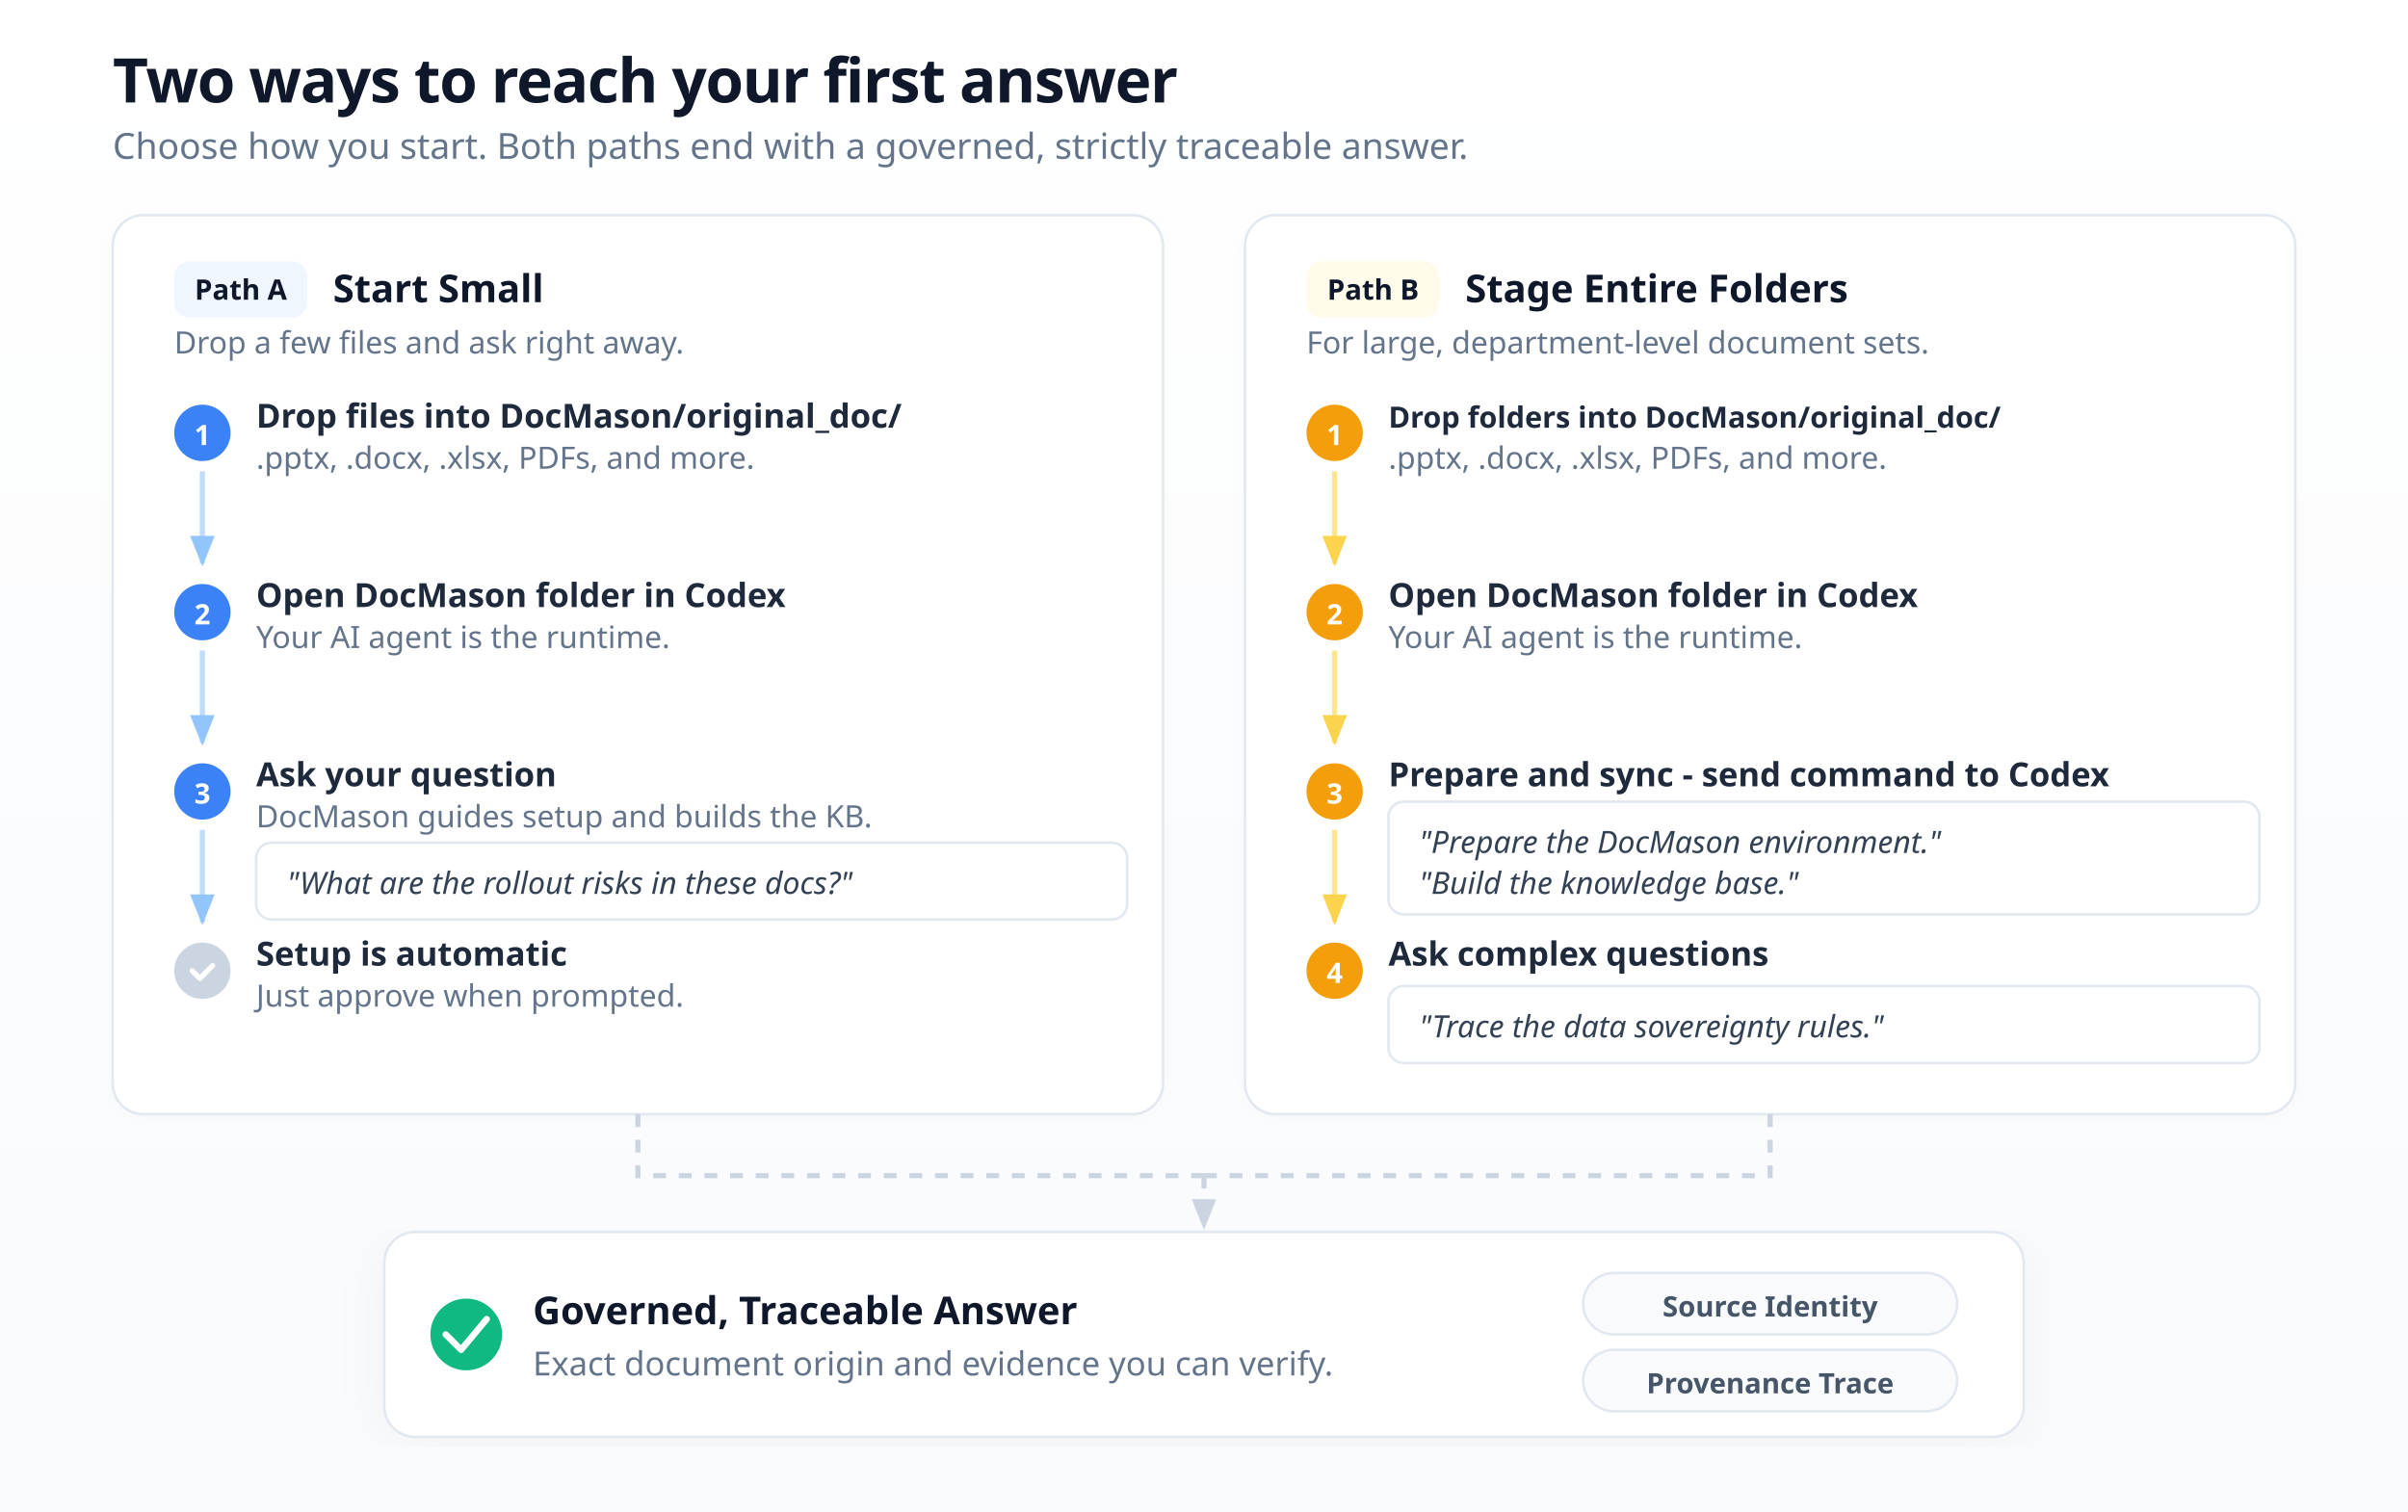
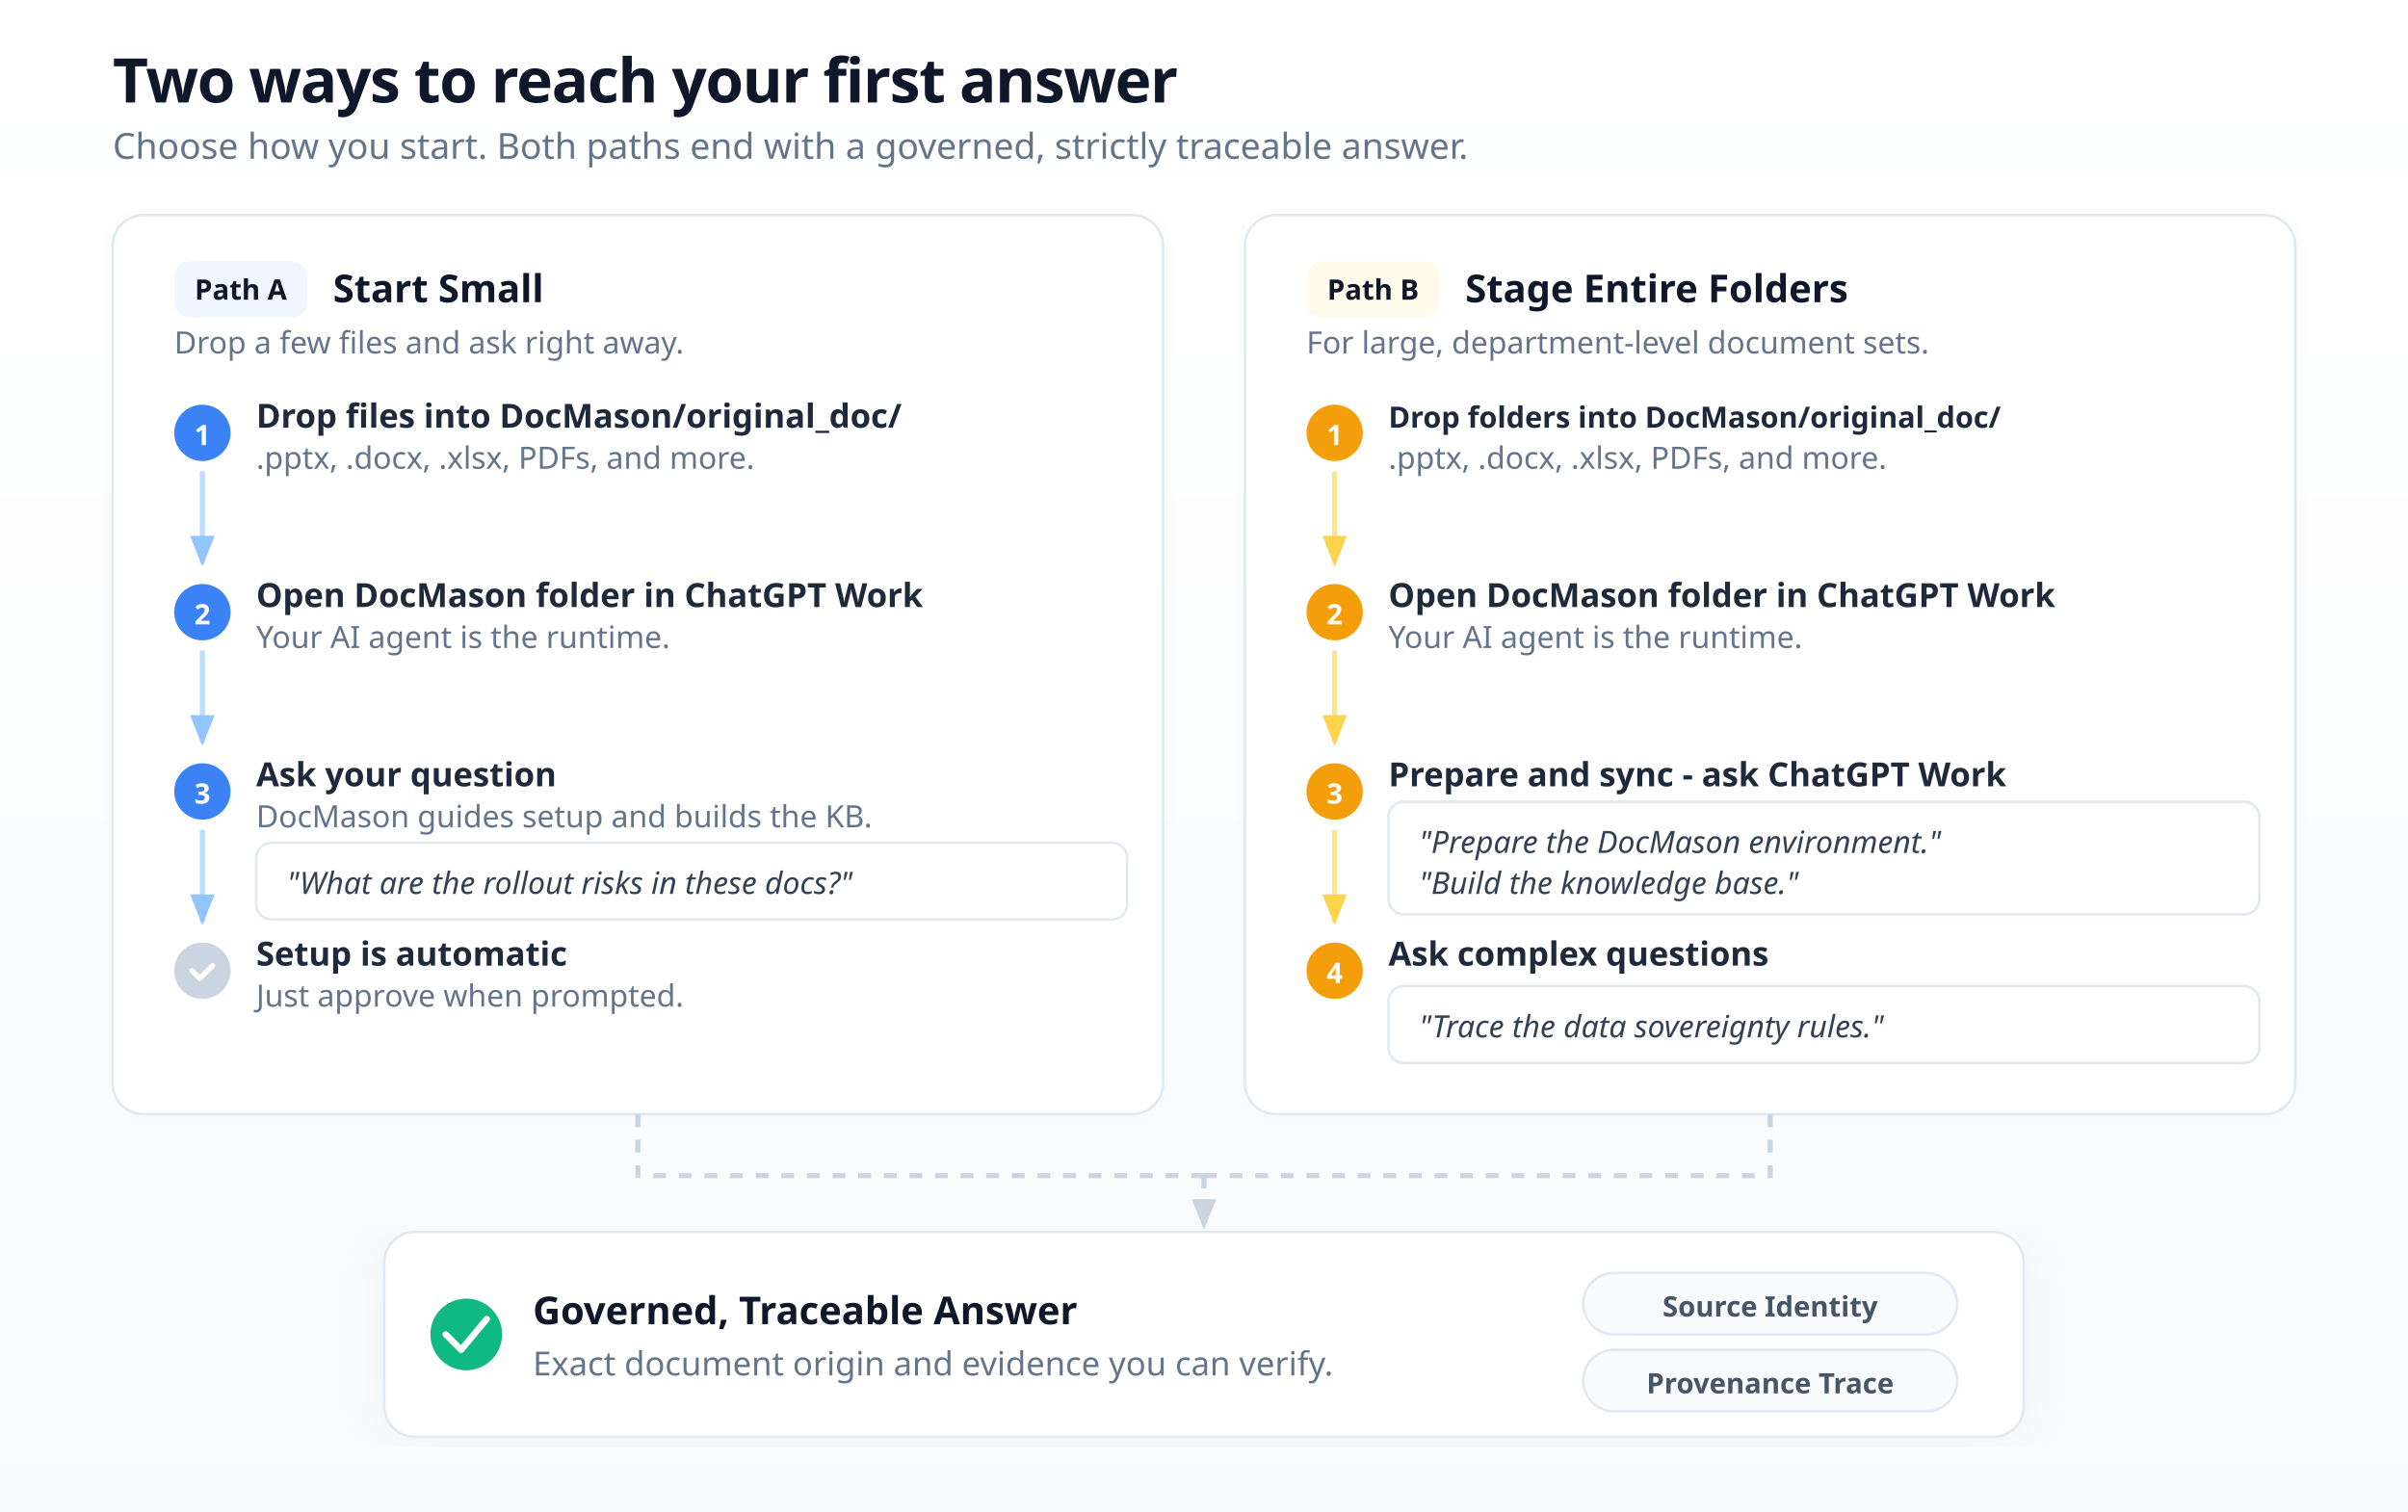
<svg xmlns="http://www.w3.org/2000/svg" width="940" height="590" viewBox="0 0 940 590">
  <defs>
    <filter id="shadow" x="-5%" y="-5%" width="110%" height="110%">
      <feDropShadow dx="0" dy="6" stdDeviation="16" flood-color="#0F172A" flood-opacity="0.05" />
      <feDropShadow dx="0" dy="1" stdDeviation="3" flood-color="#0F172A" flood-opacity="0.02" />
    </filter>
    <filter id="shadow-sm" x="-5%" y="-5%" width="110%" height="110%">
      <feDropShadow dx="0" dy="3" stdDeviation="10" flood-color="#0F172A" flood-opacity="0.04" />
    </filter>
    <marker id="arr-b" viewBox="0 0 10 10" refX="9" refY="5" markerWidth="6" markerHeight="6" orient="auto">
      <path d="M 0 1 L 10 5 L 0 9 z" fill="#93C5FD" />
    </marker>
    <marker id="arr-a" viewBox="0 0 10 10" refX="9" refY="5" markerWidth="6" markerHeight="6" orient="auto">
      <path d="M 0 1 L 10 5 L 0 9 z" fill="#FCD34D" />
    </marker>
    <marker id="arr-g" viewBox="0 0 10 10" refX="9" refY="5" markerWidth="6" markerHeight="6" orient="auto">
      <path d="M 0 1 L 10 5 L 0 9 z" fill="#CBD5E1" />
    </marker>
    <linearGradient id="bg" x1="0%" y1="0%" x2="0%" y2="100%">
      <stop offset="0%" stop-color="#FFFFFF" />
      <stop offset="100%" stop-color="#F8FAFC" />
    </linearGradient>
  </defs>
  <style>
    .bg{fill:url(#bg)}
    .panel{fill:#FFF;stroke:#E2E8F0;stroke-width:1}
    text{font-family:-apple-system,BlinkMacSystemFont,"Segoe UI","Noto Sans",Helvetica,Arial,sans-serif;fill:#0F172A}
    .t1{font-size:24px;font-weight:700;letter-spacing:-.02em}
    .t2{font-size:14px;fill:#64748B}
    .pt{font-size:15px;font-weight:700}
    .pd{font-size:12px;fill:#64748B}
    .sn{font-size:11px;font-weight:700;fill:#FFF;text-anchor:middle;dominant-baseline:central}
    .st{font-size:13px;font-weight:600;fill:#1E293B}
    .sd{font-size:12px;fill:#64748B}
    .bb{fill:#FFF;stroke:#E2E8F0;stroke-width:1}
    .bt{font-size:12px;font-weight:500;fill:#334155;font-style:italic}
    .ot{font-size:15px;font-weight:700}
    .od{font-size:13px;fill:#64748B}
    .pl{fill:#F8FAFC;stroke:#E2E8F0;stroke-width:1}
    .plt{fill:#475569;font-size:11px;font-weight:600}
    .lb{stroke:#BFDBFE;stroke-width:2;fill:none}
    .la{stroke:#FDE68A;stroke-width:2;fill:none}
    .lm{stroke:#CBD5E1;stroke-width:2;fill:none;stroke-dasharray:5 5}
    .bl{font-size:11px;font-weight:600}
  </style>
  <rect class="bg" width="940" height="640" />
  <text class="t1" x="44" y="40">Two ways to reach your first answer</text>
  <text class="t2" x="44" y="62">Choose how you start. Both paths end with a governed, strictly traceable answer.</text>
  <g transform="translate(44,84)">
    <rect class="panel" width="410" height="351" rx="12" filter="url(#shadow)" />
    <rect fill="#EFF6FF" x="24" y="18" width="52" height="22" rx="6" />
    <text class="bl" fill="#2563EB" x="50" y="33" text-anchor="middle">Path A</text>
    <text class="pt" x="86" y="34">Start Small</text>
    <text class="pd" x="24" y="54">Drop a few files and ask right away.</text>
    <g transform="translate(24,74)">
      <circle cx="11" cy="11" r="11" fill="#3B82F6" />
      <text class="sn" x="11" y="11.5">1</text>
      <text class="st" x="32" y="9">Drop files into DocMason/original_doc/</text>
      <text class="sd" x="32" y="25">.pptx, .docx, .xlsx, PDFs, and more.</text>
    </g>
    <path class="lb" d="M 35 100 L 35 136" marker-end="url(#arr-b)" />
    <g transform="translate(24,144)">
      <circle cx="11" cy="11" r="11" fill="#3B82F6" />
      <text class="sn" x="11" y="11.5">2</text>
-       <text class="st" x="32" y="9">Open DocMason folder in Codex</text>
+       <text class="st" x="32" y="9">Open DocMason folder in ChatGPT Work</text>
      <text class="sd" x="32" y="25">Your AI agent is the runtime.</text>
    </g>
    <path class="lb" d="M 35 170 L 35 206" marker-end="url(#arr-b)" />
    <g transform="translate(24,214)">
      <circle cx="11" cy="11" r="11" fill="#3B82F6" />
      <text class="sn" x="11" y="11.5">3</text>
      <text class="st" x="32" y="9">Ask your question</text>
      <text class="sd" x="32" y="25">DocMason guides setup and builds the KB.</text>
      <rect class="bb" x="32" y="31" width="340" height="30" rx="6" />
      <text class="bt" x="44" y="51">"What are the rollout risks in these docs?"</text>
    </g>
    <path class="lb" d="M 35 240 L 35 276" marker-end="url(#arr-b)" />
    <g transform="translate(24,284)">
      <circle cx="11" cy="11" r="11" fill="#CBD5E1" />
      <path d="M 7 11 L 10 14 L 15 9" fill="none" stroke="#FFF" stroke-width="2" stroke-linecap="round" stroke-linejoin="round" />
      <text class="st" x="32" y="9" fill="#64748B">Setup is automatic</text>
      <text class="sd" x="32" y="25" fill="#94A3B8">Just approve when prompted.</text>
    </g>
  </g>
  <g transform="translate(486,84)">
    <rect class="panel" width="410" height="351" rx="12" filter="url(#shadow)" />
    <rect fill="#FFFBEB" x="24" y="18" width="52" height="22" rx="6" />
    <text class="bl" fill="#D97706" x="50" y="33" text-anchor="middle">Path B</text>
    <text class="pt" x="86" y="34">Stage Entire Folders</text>
    <text class="pd" x="24" y="54">For large, department-level document sets.</text>
    <g transform="translate(24,74)">
      <circle cx="11" cy="11" r="11" fill="#F59E0B" />
      <text class="sn" x="11" y="11.5">1</text>
      <text class="st" x="32" y="9" style="font-size:11.5px">Drop folders into DocMason/original_doc/</text>
      <text class="sd" x="32" y="25">.pptx, .docx, .xlsx, PDFs, and more.</text>
    </g>
    <path class="la" d="M 35 100 L 35 136" marker-end="url(#arr-a)" />
    <g transform="translate(24,144)">
      <circle cx="11" cy="11" r="11" fill="#F59E0B" />
      <text class="sn" x="11" y="11.5">2</text>
-       <text class="st" x="32" y="9">Open DocMason folder in Codex</text>
+       <text class="st" x="32" y="9">Open DocMason folder in ChatGPT Work</text>
      <text class="sd" x="32" y="25">Your AI agent is the runtime.</text>
    </g>
    <path class="la" d="M 35 170 L 35 206" marker-end="url(#arr-a)" />
    <g transform="translate(24,214)">
      <circle cx="11" cy="11" r="11" fill="#F59E0B" />
      <text class="sn" x="11" y="11.5">3</text>
-       <text class="st" x="32" y="9">Prepare and sync - send command to Codex</text>
+       <text class="st" x="32" y="9">Prepare and sync - ask ChatGPT Work</text>
      <rect class="bb" x="32" y="15" width="340" height="44" rx="6" />
      <text class="bt" x="44" y="35">"Prepare the DocMason environment."</text>
      <text class="bt" x="44" y="51">"Build the knowledge base."</text>
    </g>
    <path class="la" d="M 35 240 L 35 276" marker-end="url(#arr-a)" />
    <g transform="translate(24,284)">
      <circle cx="11" cy="11" r="11" fill="#F59E0B" />
      <text class="sn" x="11" y="11.5">4</text>
      <text class="st" x="32" y="9">Ask complex questions</text>
      <rect class="bb" x="32" y="17" width="340" height="30" rx="6" />
      <text class="bt" x="44" y="37">"Trace the data sovereignty rules."</text>
    </g>
  </g>
  <path class="lm" d="M 249 435 L 249 459 L 470 459" />
  <path class="lm" d="M 691 435 L 691 459 L 470 459" />
  <path class="lm" d="M 470 459 L 470 479" marker-end="url(#arr-g)" />
  <g transform="translate(150,481)">
    <rect class="panel" width="640" height="80" rx="12" filter="url(#shadow-sm)" />
    <circle cx="32" cy="40" r="14" fill="#10B981" />
    <path d="M 24 40 L 30 46 L 40 34" fill="none" stroke="#FFF" stroke-width="2.5" stroke-linecap="round" stroke-linejoin="round" />
    <text class="ot" x="58" y="36">Governed, Traceable Answer</text>
    <text class="od" x="58" y="56">Exact document origin and evidence you can verify.</text>
    <rect class="pl" x="468" y="16" width="146" height="24" rx="12" />
    <text class="plt" x="541" y="33" text-anchor="middle">Source Identity</text>
    <rect class="pl" x="468" y="46" width="146" height="24" rx="12" />
    <text class="plt" x="541" y="63" text-anchor="middle">Provenance Trace</text>
  </g>
</svg>
